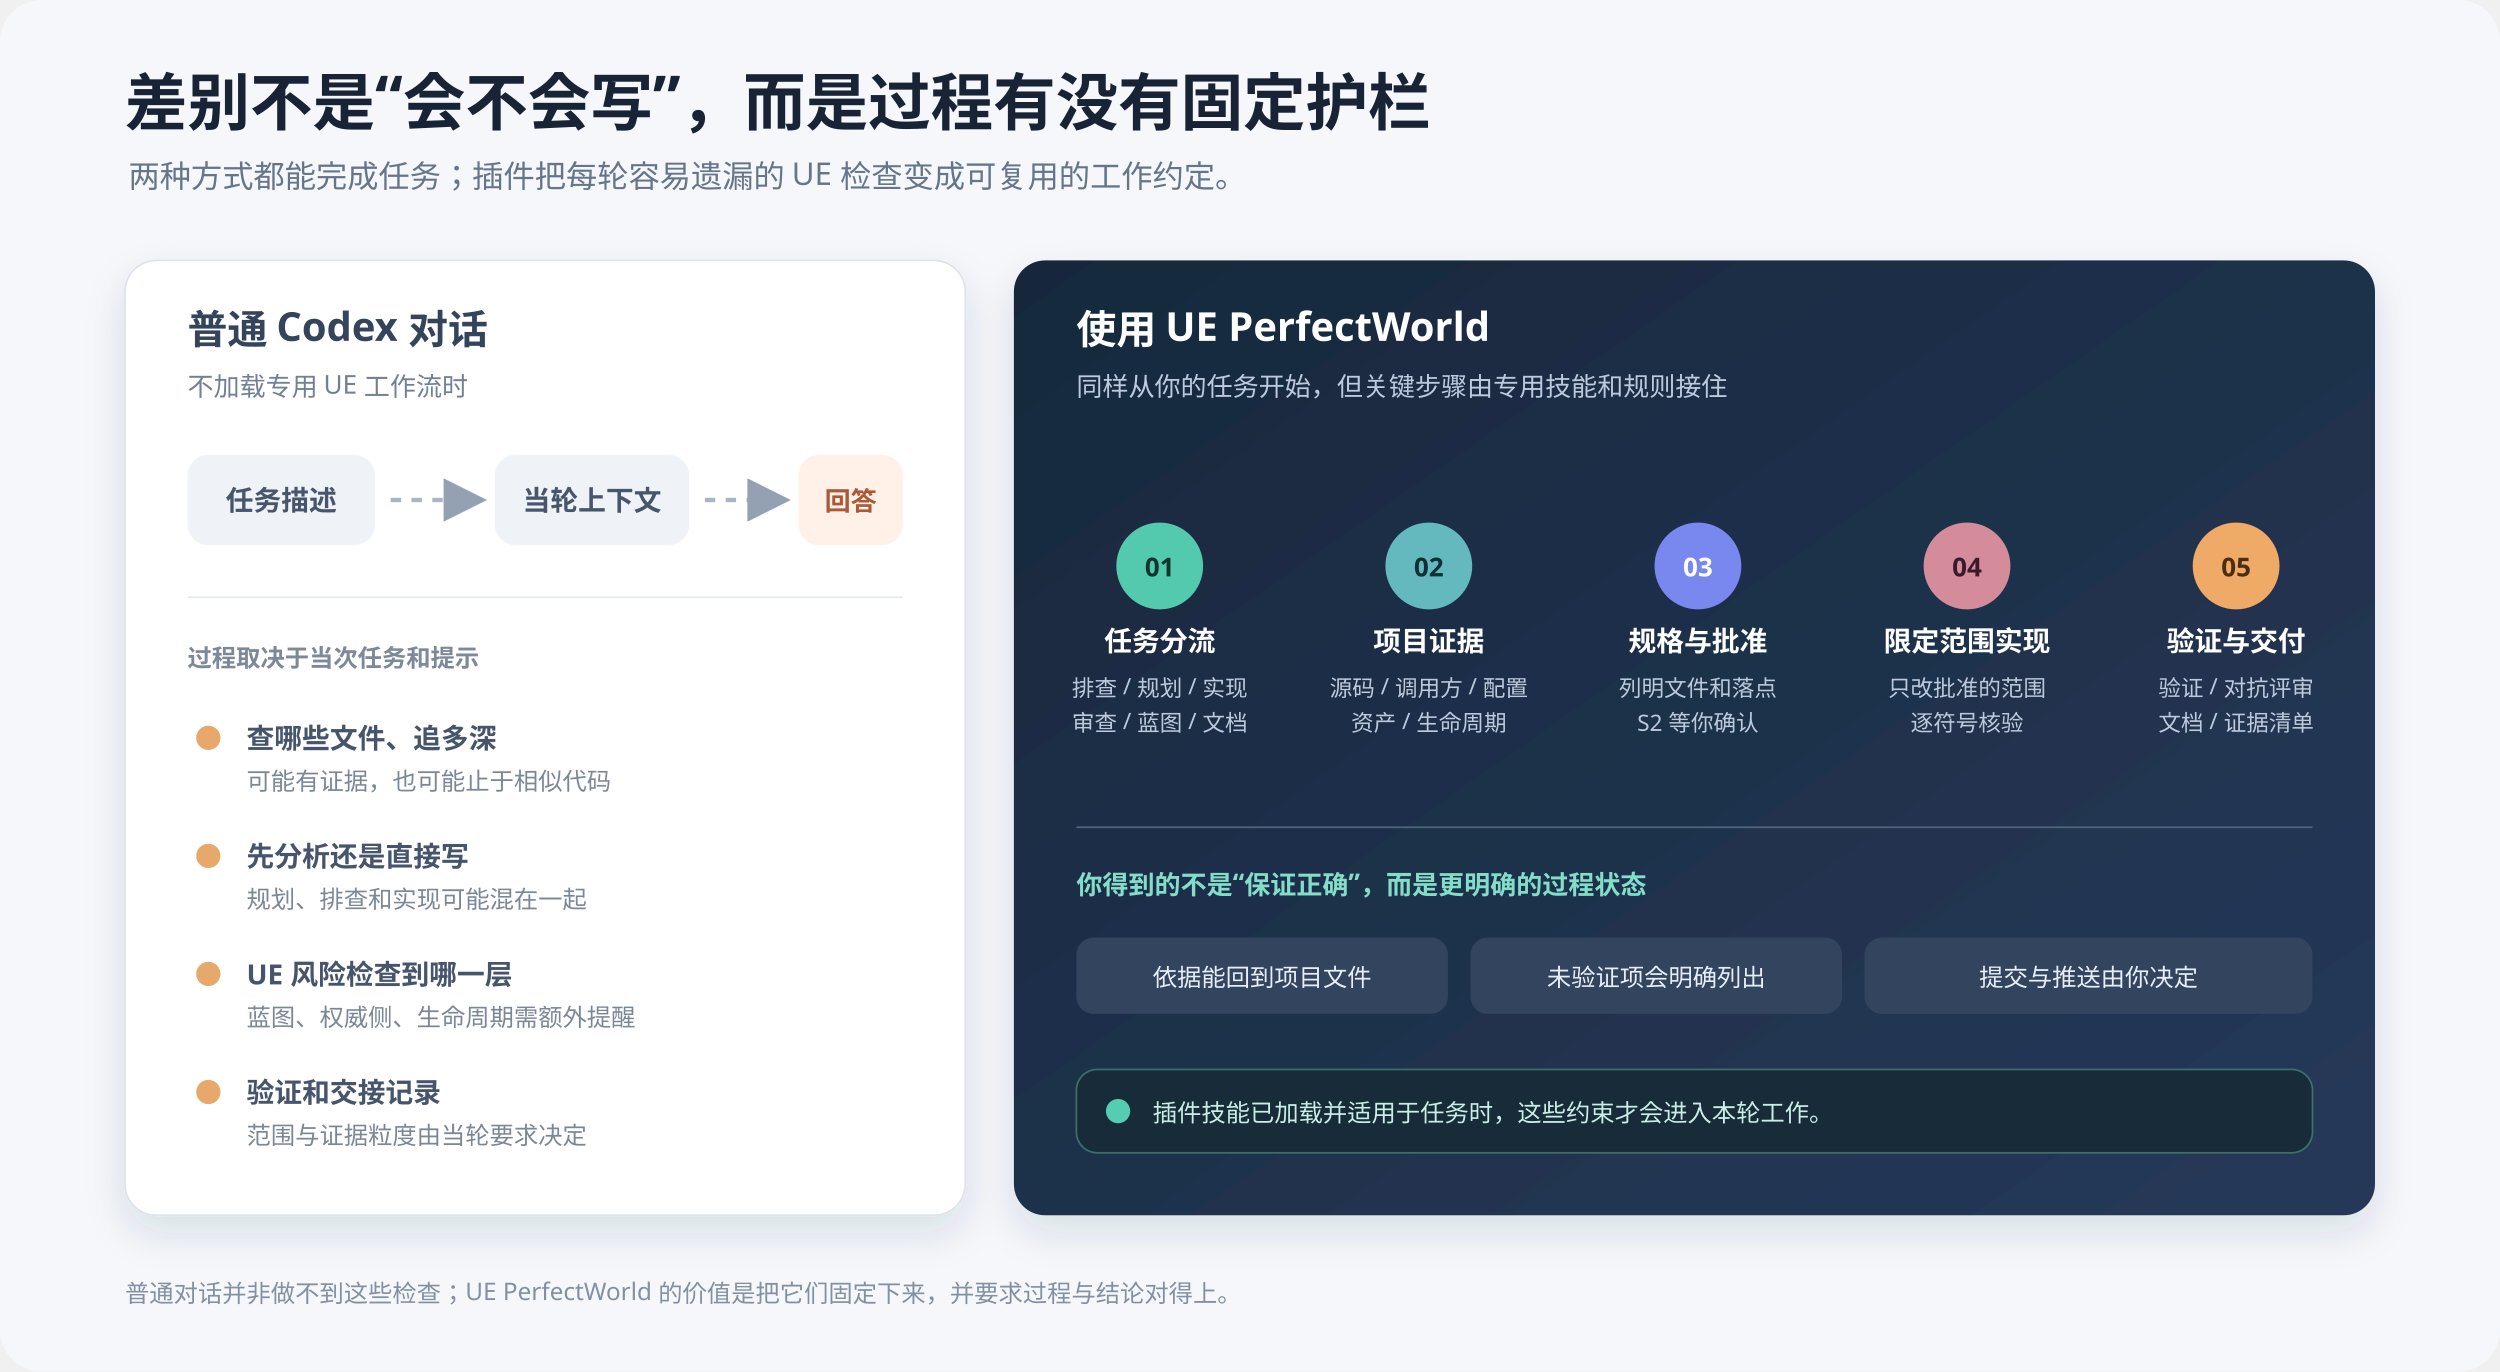
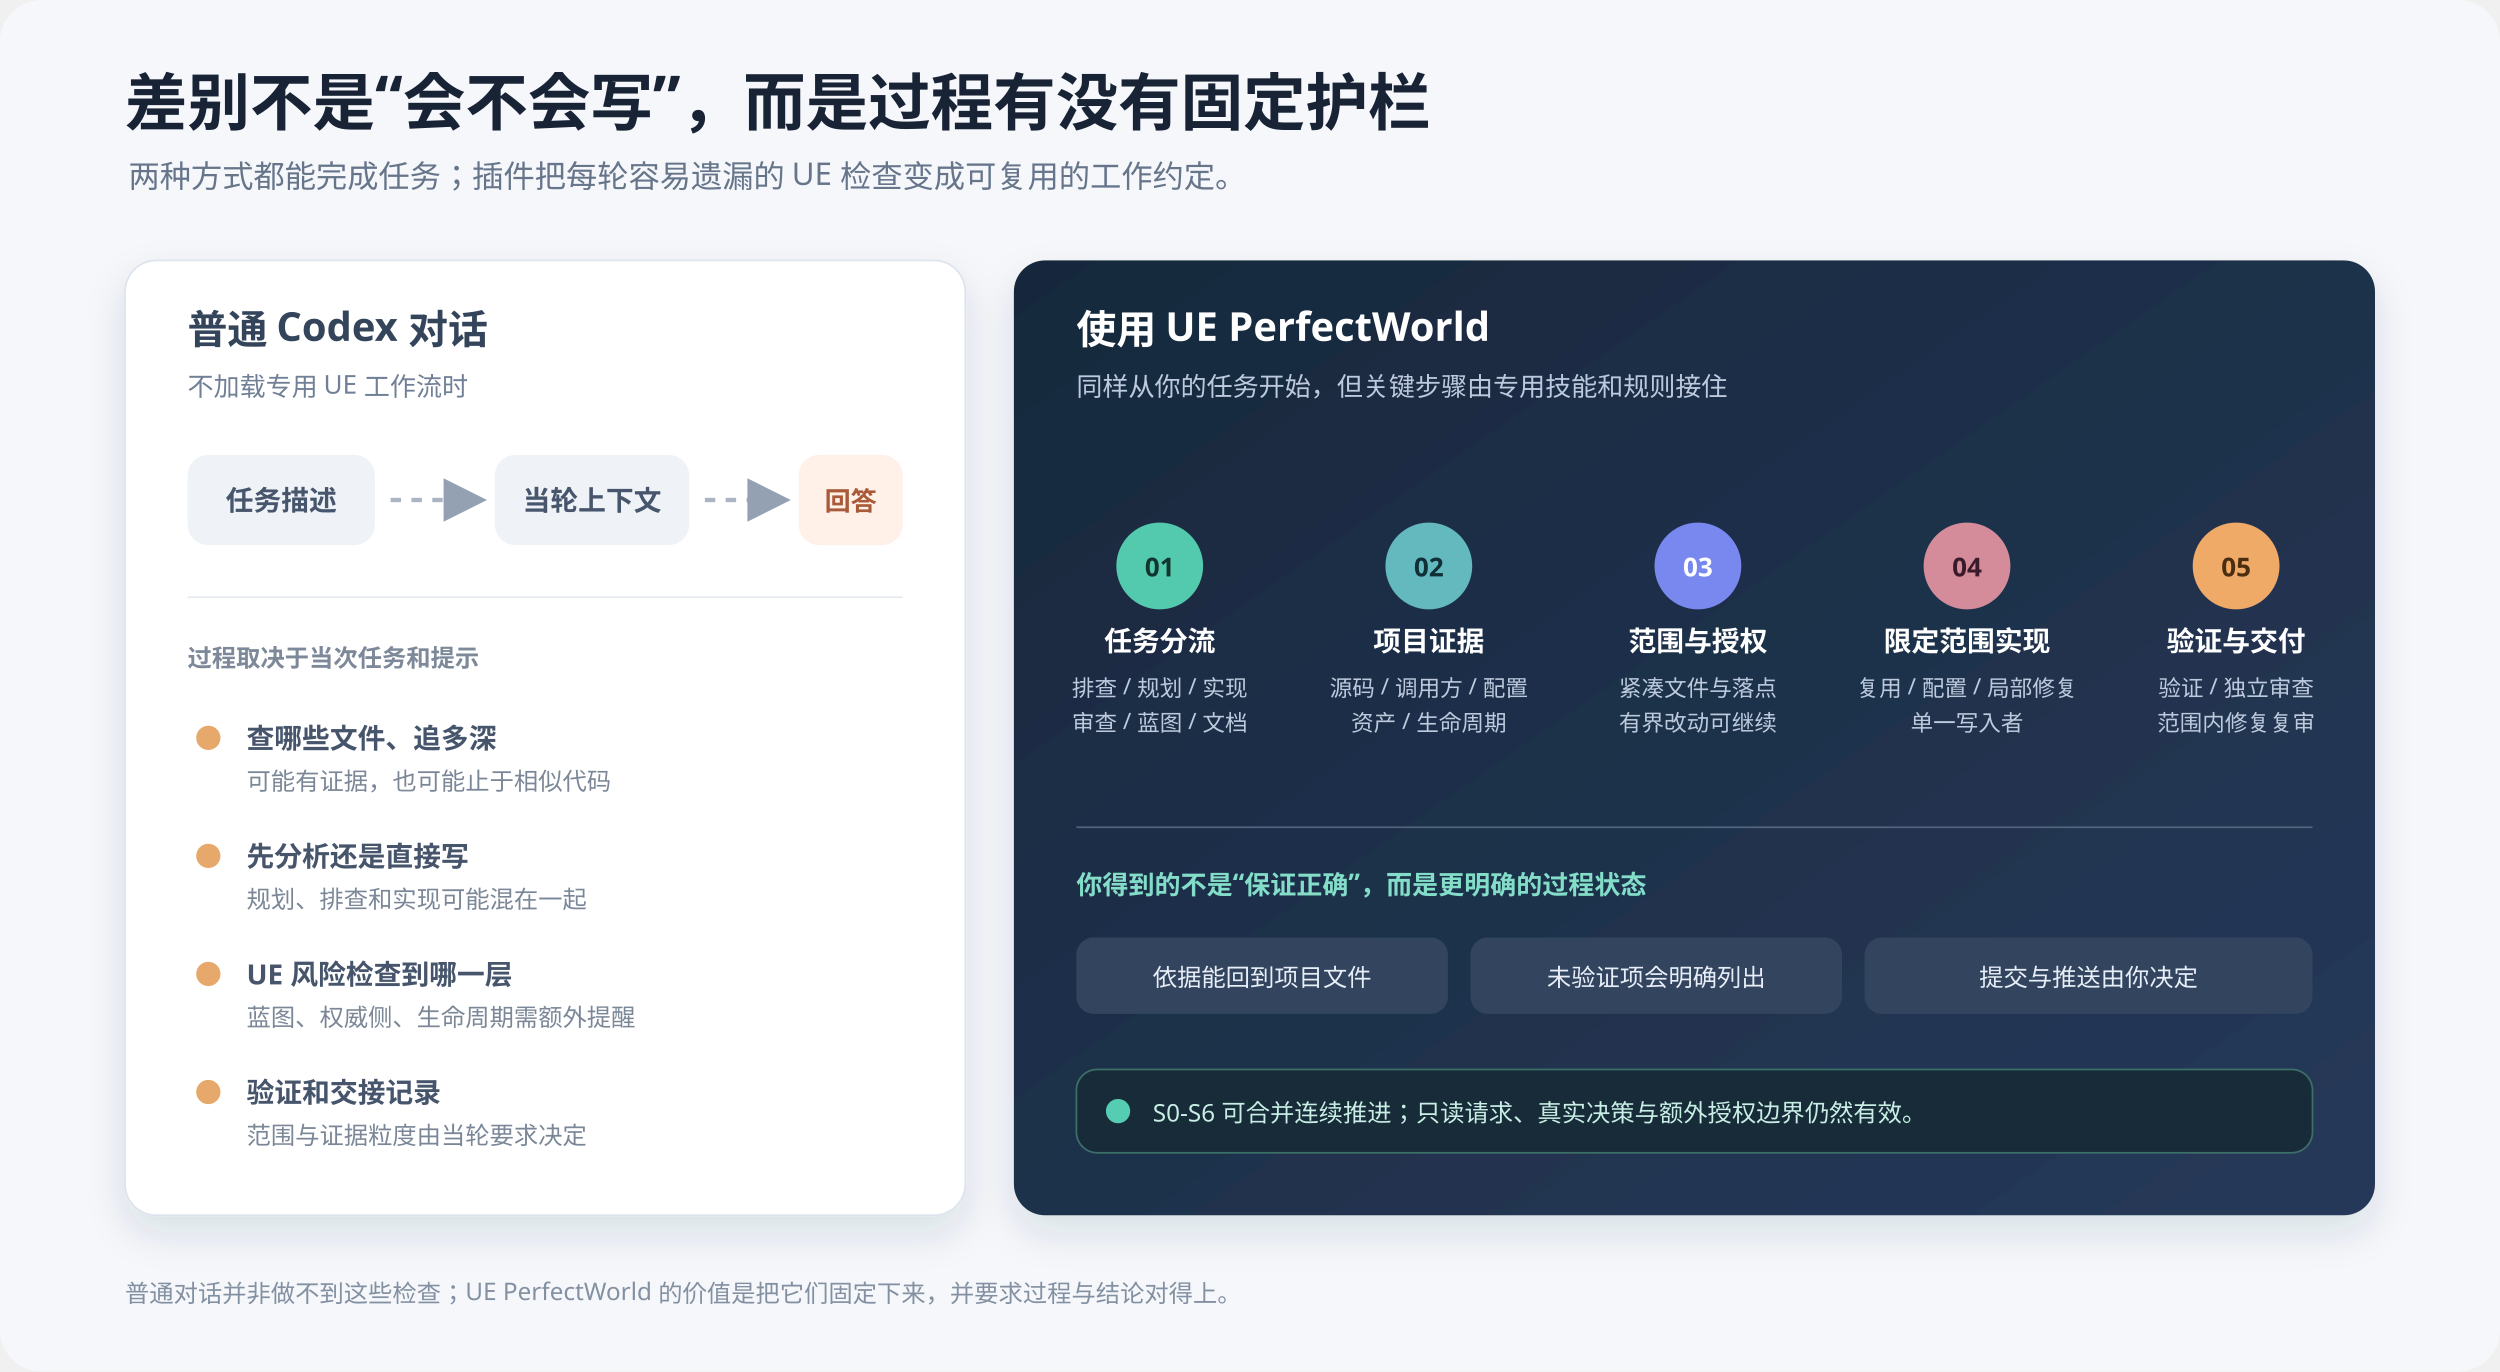
<svg xmlns="http://www.w3.org/2000/svg" width="1440" height="790" viewBox="0 0 1440 790" role="img" aria-labelledby="title desc">
  <defs>
    <linearGradient id="plugin" x1="0" y1="0" x2="1" y2="1">
      <stop offset="0" stop-color="#17283c" />
      <stop offset="1" stop-color="#26395a" />
    </linearGradient>
    <linearGradient id="accent" x1="0" y1="0" x2="1" y2="0">
      <stop offset="0" stop-color="#45b99f" />
      <stop offset=".55" stop-color="#7485ee" />
      <stop offset="1" stop-color="#e78372" />
    </linearGradient>
    <filter id="shadow" x="-20%" y="-20%" width="140%" height="150%">
      <feDropShadow dx="0" dy="10" stdDeviation="11" flood-color="#1c2b43" flood-opacity=".12" />
    </filter>
    <marker id="arrow" markerWidth="10" markerHeight="10" refX="7" refY="5" orient="auto">
      <path d="M0 0L10 5L0 10z" fill="#94a1b3" />
    </marker>
  </defs>
  <rect width="1440" height="790" rx="24" fill="#f5f7fb" />
  <text x="72" y="72" fill="#182436" font-family="Segoe UI, Microsoft YaHei, sans-serif" font-size="36" font-weight="700">差别不是“会不会写”，而是过程有没有固定护栏</text>
  <text x="74" y="108" fill="#66758a" font-family="Segoe UI, Microsoft YaHei, sans-serif" font-size="18">两种方式都能完成任务；插件把每轮容易遗漏的 UE 检查变成可复用的工作约定。</text>
  <g filter="url(#shadow)">
    <rect x="72" y="150" width="484" height="550" rx="18" fill="#ffffff" stroke="#dce3ec" />
    <rect x="584" y="150" width="784" height="550" rx="18" fill="url(#plugin)" />
  </g>
  <text x="108" y="198" fill="#34445b" font-family="Segoe UI, Microsoft YaHei, sans-serif" font-size="23" font-weight="700">普通 Codex 对话</text>
  <text x="108" y="228" fill="#718096" font-family="Segoe UI, Microsoft YaHei, sans-serif" font-size="15">不加载专用 UE 工作流时</text>
  <g font-family="Segoe UI, Microsoft YaHei, sans-serif">
    <rect x="108" y="262" width="108" height="52" rx="12" fill="#eff3f8" />
    <text x="162" y="294" text-anchor="middle" fill="#47566d" font-size="16" font-weight="600">任务描述</text>
    <path d="M225 288h48" fill="none" stroke="#aab5c3" stroke-width="2.5" stroke-dasharray="6 6" marker-end="url(#arrow)" />
    <rect x="285" y="262" width="112" height="52" rx="12" fill="#eff3f8" />
    <text x="341" y="294" text-anchor="middle" fill="#47566d" font-size="16" font-weight="600">当轮上下文</text>
    <path d="M406 288h42" fill="none" stroke="#aab5c3" stroke-width="2.5" stroke-dasharray="6 6" marker-end="url(#arrow)" />
    <rect x="460" y="262" width="60" height="52" rx="12" fill="#fff0e8" />
    <text x="490" y="294" text-anchor="middle" fill="#a85a39" font-size="15" font-weight="700">回答</text>
  </g>
  <line x1="108" y1="344" x2="520" y2="344" stroke="#e5eaf0" />
  <text x="108" y="384" fill="#7d8999" font-family="Segoe UI, Microsoft YaHei, sans-serif" font-size="14" font-weight="700">过程取决于当次任务和提示</text>
  <g font-family="Segoe UI, Microsoft YaHei, sans-serif">
    <circle cx="120" cy="425" r="7" fill="#e7a96b" />
    <text x="142" y="431" fill="#46556b" font-size="16" font-weight="600">查哪些文件、追多深</text>
    <text x="142" y="455" fill="#7b8797" font-size="14">可能有证据，也可能止于相似代码</text>
    <circle cx="120" cy="493" r="7" fill="#e7a96b" />
    <text x="142" y="499" fill="#46556b" font-size="16" font-weight="600">先分析还是直接写</text>
    <text x="142" y="523" fill="#7b8797" font-size="14">规划、排查和实现可能混在一起</text>
    <circle cx="120" cy="561" r="7" fill="#e7a96b" />
    <text x="142" y="567" fill="#46556b" font-size="16" font-weight="600">UE 风险检查到哪一层</text>
    <text x="142" y="591" fill="#7b8797" font-size="14">蓝图、权威侧、生命周期需额外提醒</text>
    <circle cx="120" cy="629" r="7" fill="#e7a96b" />
    <text x="142" y="635" fill="#46556b" font-size="16" font-weight="600">验证和交接记录</text>
    <text x="142" y="659" fill="#7b8797" font-size="14">范围与证据粒度由当轮要求决定</text>
  </g>
  <text x="620" y="198" fill="#ffffff" font-family="Segoe UI, Microsoft YaHei, sans-serif" font-size="23" font-weight="700">使用 UE PerfectWorld</text>
  <text x="620" y="228" fill="#bdcadd" font-family="Segoe UI, Microsoft YaHei, sans-serif" font-size="15">同样从你的任务开始，但关键步骤由专用技能和规则接住</text>
  <line x1="668" y1="326" x2="1288" y2="326" stroke="url(#accent)" stroke-width="4" stroke-linecap="round" />
  <g font-family="Segoe UI, Microsoft YaHei, sans-serif" text-anchor="middle">
    <g>
      <circle cx="668" cy="326" r="25" fill="#53c9ad" />
      <text x="668" y="332" fill="#12362f" font-size="15" font-weight="700">01</text>
      <text x="668" y="375" fill="#ffffff" font-size="16" font-weight="700">任务分流</text>
      <text x="668" y="401" fill="#bdcadd" font-size="13">排查 / 规划 / 实现</text>
      <text x="668" y="421" fill="#bdcadd" font-size="13">审查 / 蓝图 / 文档</text>
    </g>
    <g>
      <circle cx="823" cy="326" r="25" fill="#63b9bd" />
      <text x="823" y="332" fill="#102f37" font-size="15" font-weight="700">02</text>
      <text x="823" y="375" fill="#ffffff" font-size="16" font-weight="700">项目证据</text>
      <text x="823" y="401" fill="#bdcadd" font-size="13">源码 / 调用方 / 配置</text>
      <text x="823" y="421" fill="#bdcadd" font-size="13">资产 / 生命周期</text>
    </g>
    <g>
      <circle cx="978" cy="326" r="25" fill="#7988ee" />
      <text x="978" y="332" fill="#ffffff" font-size="15" font-weight="700">03</text>
-       <text x="978" y="375" fill="#ffffff" font-size="16" font-weight="700">规格与批准</text>
-       <text x="978" y="401" fill="#bdcadd" font-size="13">列明文件和落点</text>
-       <text x="978" y="421" fill="#bdcadd" font-size="13">S2 等你确认</text>
+       <text x="978" y="375" fill="#ffffff" font-size="16" font-weight="700">范围与授权</text>
+       <text x="978" y="401" fill="#bdcadd" font-size="13">紧凑文件与落点</text>
+       <text x="978" y="421" fill="#bdcadd" font-size="13">有界改动可继续</text>
    </g>
    <g>
      <circle cx="1133" cy="326" r="25" fill="#d58c9a" />
      <text x="1133" y="332" fill="#3a1b2a" font-size="15" font-weight="700">04</text>
      <text x="1133" y="375" fill="#ffffff" font-size="16" font-weight="700">限定范围实现</text>
-       <text x="1133" y="401" fill="#bdcadd" font-size="13">只改批准的范围</text>
-       <text x="1133" y="421" fill="#bdcadd" font-size="13">逐符号核验</text>
+       <text x="1133" y="401" fill="#bdcadd" font-size="13">复用 / 配置 / 局部修复</text>
+       <text x="1133" y="421" fill="#bdcadd" font-size="13">单一写入者</text>
    </g>
    <g>
      <circle cx="1288" cy="326" r="25" fill="#efaa68" />
      <text x="1288" y="332" fill="#4b2e10" font-size="15" font-weight="700">05</text>
      <text x="1288" y="375" fill="#ffffff" font-size="16" font-weight="700">验证与交付</text>
-       <text x="1288" y="401" fill="#bdcadd" font-size="13">验证 / 对抗评审</text>
-       <text x="1288" y="421" fill="#bdcadd" font-size="13">文档 / 证据清单</text>
+       <text x="1288" y="401" fill="#bdcadd" font-size="13">验证 / 独立审查</text>
+       <text x="1288" y="421" fill="#bdcadd" font-size="13">范围内修复复审</text>
    </g>
  </g>
  <rect x="620" y="476" width="712" height="1" fill="#52647c" />
  <text x="620" y="515" fill="#83ddc8" font-family="Segoe UI, Microsoft YaHei, sans-serif" font-size="15" font-weight="700">你得到的不是“保证正确”，而是更明确的过程状态</text>
  <g font-family="Segoe UI, Microsoft YaHei, sans-serif" font-size="14">
    <rect x="620" y="540" width="214" height="44" rx="10" fill="#32445e" />
    <text x="727" y="568" text-anchor="middle" fill="#e7eef8">依据能回到项目文件</text>
    <rect x="847" y="540" width="214" height="44" rx="10" fill="#32445e" />
    <text x="954" y="568" text-anchor="middle" fill="#e7eef8">未验证项会明确列出</text>
    <rect x="1074" y="540" width="258" height="44" rx="10" fill="#32445e" />
    <text x="1203" y="568" text-anchor="middle" fill="#e7eef8">提交与推送由你决定</text>
  </g>
  <rect x="620" y="616" width="712" height="48" rx="12" fill="#172b38" stroke="#3d6f69" />
  <circle cx="644" cy="640" r="7" fill="#54cdb2" />
-   <text x="664" y="646" fill="#c8eee5" font-family="Segoe UI, Microsoft YaHei, sans-serif" font-size="14">插件技能已加载并适用于任务时，这些约束才会进入本轮工作。</text>
+   <text x="664" y="646" fill="#c8eee5" font-family="Segoe UI, Microsoft YaHei, sans-serif" font-size="14">S0-S6 可合并连续推进；只读请求、真实决策与额外授权边界仍然有效。</text>
  <text x="72" y="750" fill="#8290a1" font-family="Segoe UI, Microsoft YaHei, sans-serif" font-size="14">普通对话并非做不到这些检查；UE PerfectWorld 的价值是把它们固定下来，并要求过程与结论对得上。</text>
</svg>
